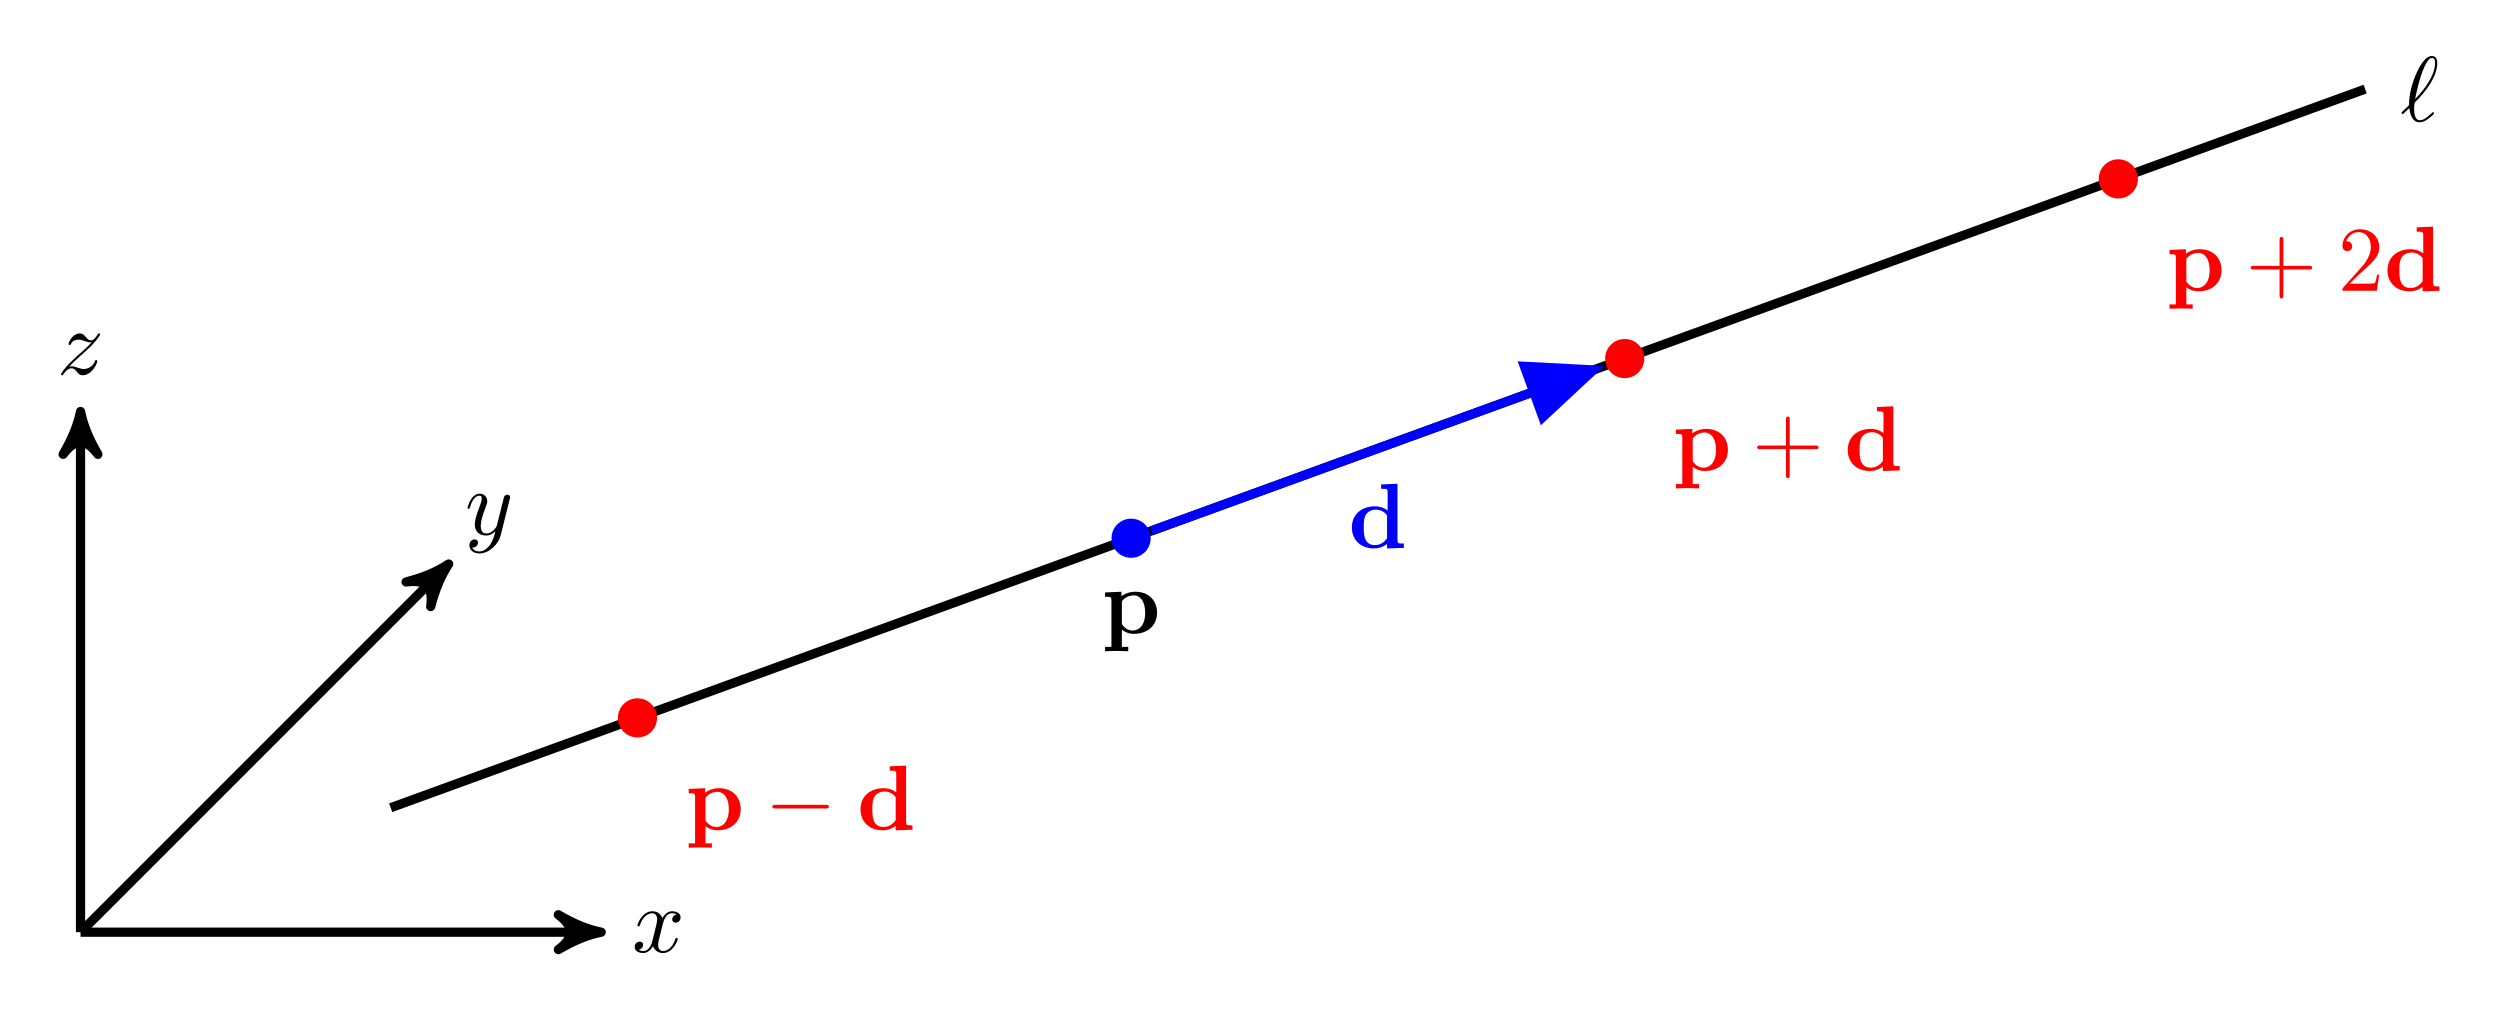
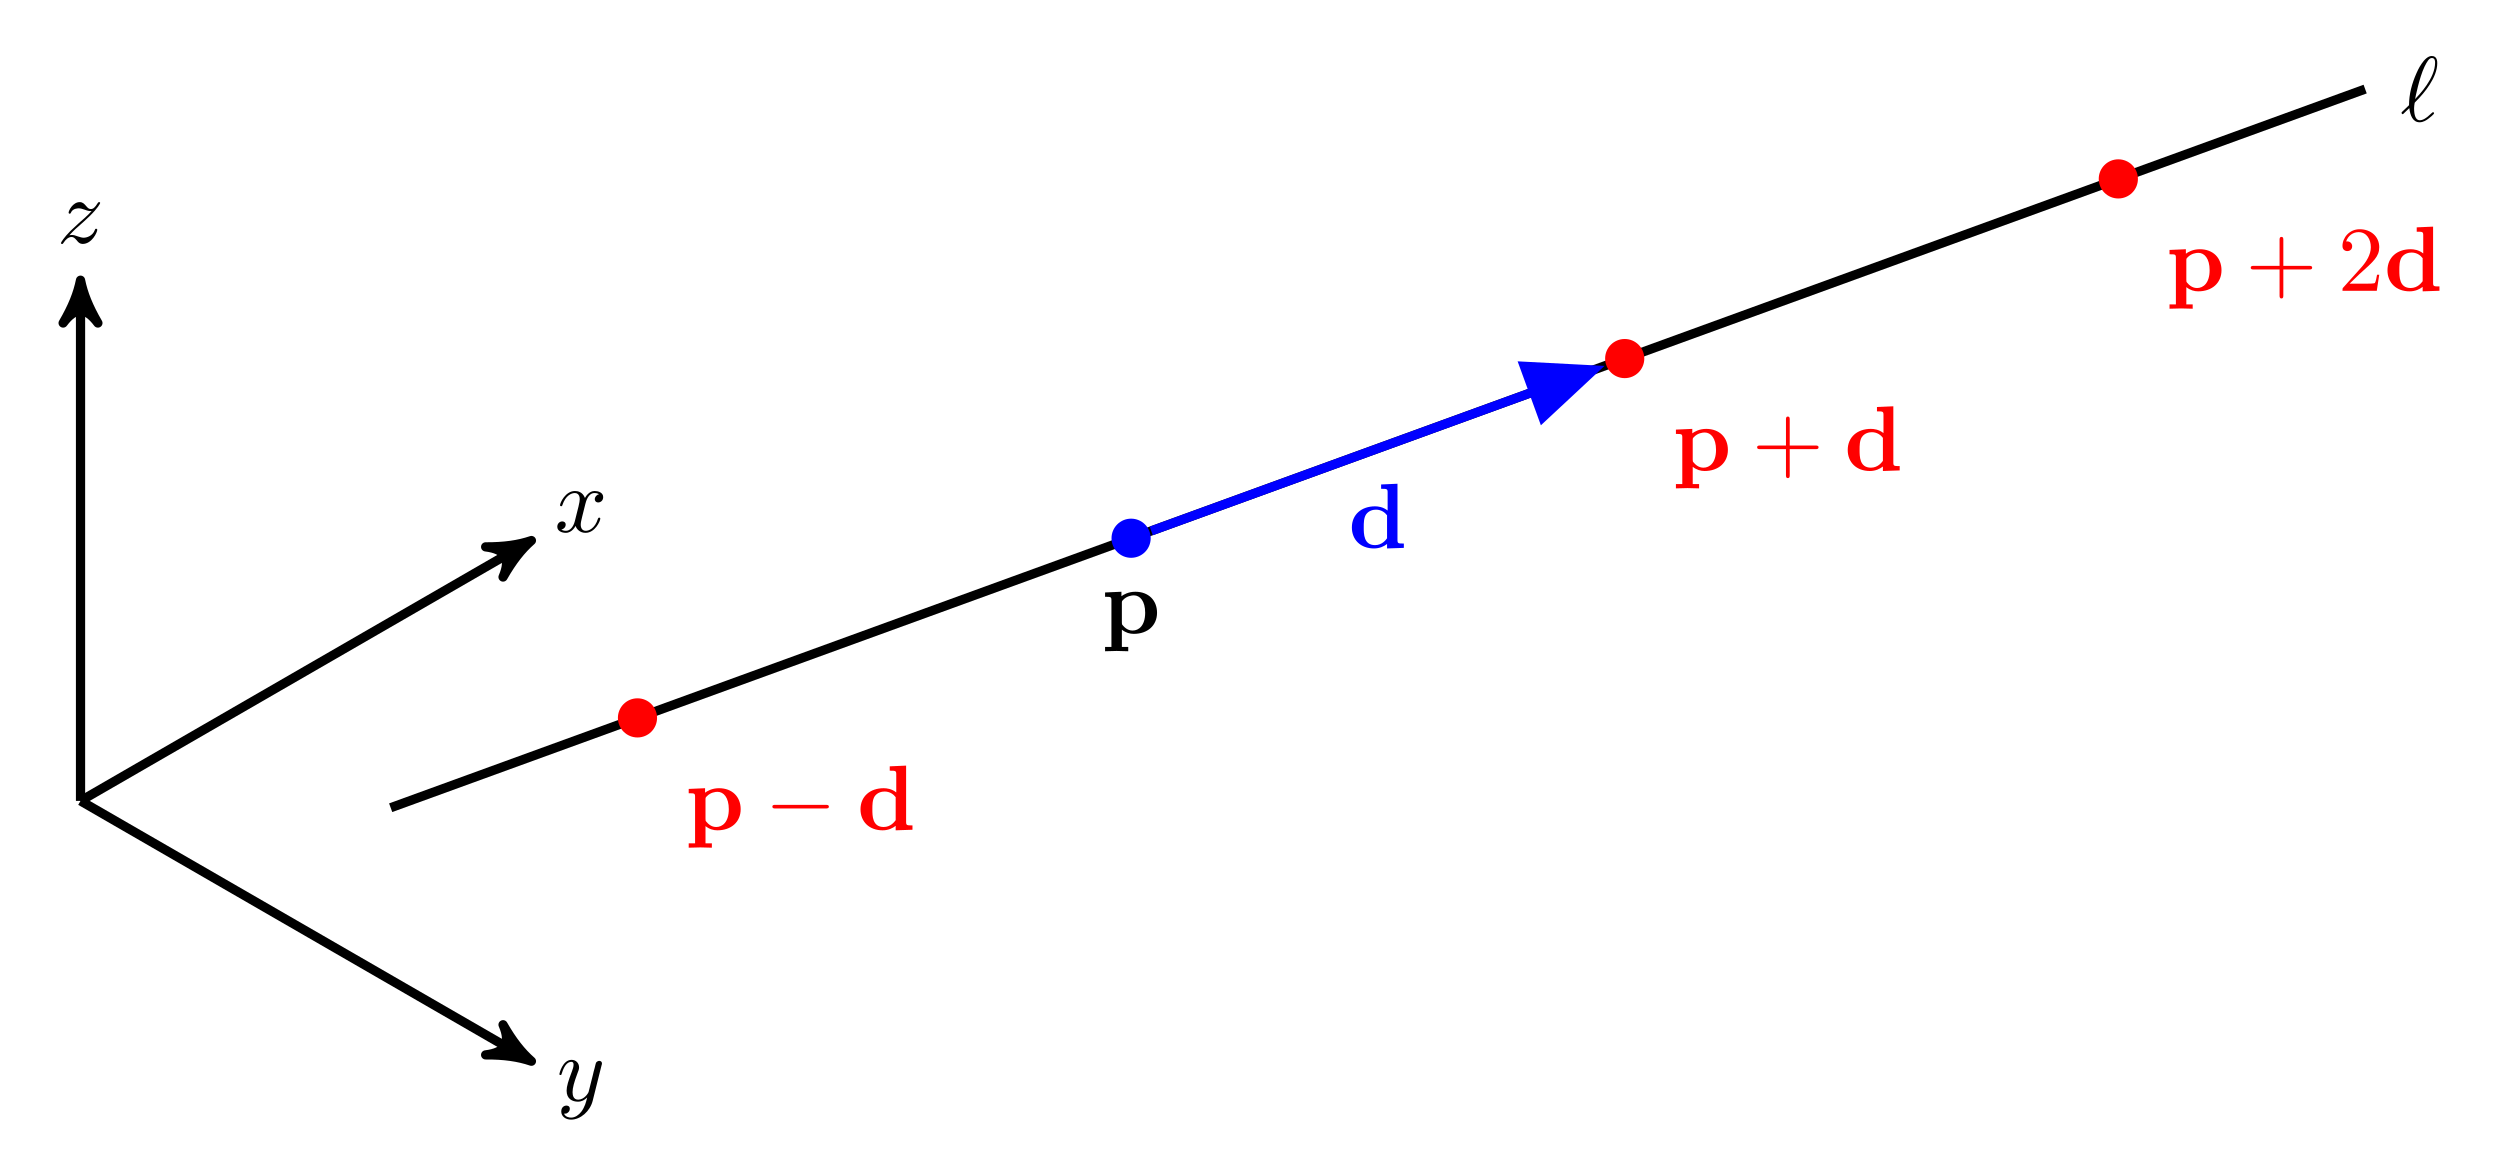
- <svg xmlns="http://www.w3.org/2000/svg" xmlns:xlink="http://www.w3.org/1999/xlink" width="269.82" height="108.908" viewBox="0 0 269.82 108.908">
+ <svg xmlns="http://www.w3.org/2000/svg" xmlns:xlink="http://www.w3.org/1999/xlink" width="269.82" height="126.885" viewBox="0 0 269.82 126.885">
  <defs>
    <g>
      <g id="glyph-0-0">
        <path d="M 3.328 -3.016 C 3.391 -3.266 3.625 -4.188 4.312 -4.188 C 4.359 -4.188 4.609 -4.188 4.812 -4.062 C 4.531 -4 4.344 -3.766 4.344 -3.516 C 4.344 -3.359 4.453 -3.172 4.719 -3.172 C 4.938 -3.172 5.25 -3.344 5.25 -3.75 C 5.25 -4.266 4.672 -4.406 4.328 -4.406 C 3.75 -4.406 3.406 -3.875 3.281 -3.656 C 3.031 -4.312 2.5 -4.406 2.203 -4.406 C 1.172 -4.406 0.594 -3.125 0.594 -2.875 C 0.594 -2.766 0.703 -2.766 0.719 -2.766 C 0.797 -2.766 0.828 -2.797 0.844 -2.875 C 1.188 -3.938 1.844 -4.188 2.188 -4.188 C 2.375 -4.188 2.719 -4.094 2.719 -3.516 C 2.719 -3.203 2.547 -2.547 2.188 -1.141 C 2.031 -0.531 1.672 -0.109 1.234 -0.109 C 1.172 -0.109 0.953 -0.109 0.734 -0.234 C 0.984 -0.297 1.203 -0.5 1.203 -0.781 C 1.203 -1.047 0.984 -1.125 0.844 -1.125 C 0.531 -1.125 0.297 -0.875 0.297 -0.547 C 0.297 -0.094 0.781 0.109 1.219 0.109 C 1.891 0.109 2.25 -0.594 2.266 -0.641 C 2.391 -0.281 2.75 0.109 3.344 0.109 C 4.375 0.109 4.938 -1.172 4.938 -1.422 C 4.938 -1.531 4.859 -1.531 4.828 -1.531 C 4.734 -1.531 4.719 -1.484 4.688 -1.422 C 4.359 -0.344 3.688 -0.109 3.375 -0.109 C 2.984 -0.109 2.828 -0.422 2.828 -0.766 C 2.828 -0.984 2.875 -1.203 2.984 -1.641 Z M 3.328 -3.016 " />
      </g>
      <g id="glyph-0-1">
        <path d="M 4.844 -3.797 C 4.891 -3.938 4.891 -3.953 4.891 -4.031 C 4.891 -4.203 4.75 -4.297 4.594 -4.297 C 4.5 -4.297 4.344 -4.234 4.25 -4.094 C 4.234 -4.031 4.141 -3.734 4.109 -3.547 C 4.031 -3.297 3.969 -3.016 3.906 -2.75 L 3.453 -0.953 C 3.422 -0.812 2.984 -0.109 2.328 -0.109 C 1.828 -0.109 1.719 -0.547 1.719 -0.922 C 1.719 -1.375 1.891 -2 2.219 -2.875 C 2.375 -3.281 2.422 -3.391 2.422 -3.594 C 2.422 -4.031 2.109 -4.406 1.609 -4.406 C 0.656 -4.406 0.297 -2.953 0.297 -2.875 C 0.297 -2.766 0.391 -2.766 0.406 -2.766 C 0.516 -2.766 0.516 -2.797 0.562 -2.953 C 0.844 -3.891 1.234 -4.188 1.578 -4.188 C 1.656 -4.188 1.828 -4.188 1.828 -3.875 C 1.828 -3.625 1.719 -3.359 1.656 -3.172 C 1.25 -2.109 1.078 -1.547 1.078 -1.078 C 1.078 -0.188 1.703 0.109 2.297 0.109 C 2.688 0.109 3.016 -0.062 3.297 -0.344 C 3.172 0.172 3.047 0.672 2.656 1.203 C 2.391 1.531 2.016 1.828 1.562 1.828 C 1.422 1.828 0.969 1.797 0.797 1.406 C 0.953 1.406 1.094 1.406 1.219 1.281 C 1.328 1.203 1.422 1.062 1.422 0.875 C 1.422 0.562 1.156 0.531 1.062 0.531 C 0.828 0.531 0.5 0.688 0.5 1.172 C 0.5 1.672 0.938 2.047 1.562 2.047 C 2.578 2.047 3.609 1.141 3.891 0.016 Z M 4.844 -3.797 " />
      </g>
      <g id="glyph-0-2">
        <path d="M 1.328 -0.828 C 1.859 -1.406 2.156 -1.656 2.516 -1.969 C 2.516 -1.969 3.125 -2.5 3.484 -2.859 C 4.438 -3.781 4.656 -4.266 4.656 -4.312 C 4.656 -4.406 4.562 -4.406 4.547 -4.406 C 4.469 -4.406 4.453 -4.391 4.391 -4.297 C 4.094 -3.812 3.891 -3.656 3.656 -3.656 C 3.406 -3.656 3.297 -3.812 3.141 -3.984 C 2.953 -4.203 2.781 -4.406 2.453 -4.406 C 1.703 -4.406 1.25 -3.484 1.25 -3.266 C 1.25 -3.219 1.281 -3.156 1.359 -3.156 C 1.453 -3.156 1.469 -3.203 1.5 -3.266 C 1.688 -3.734 2.266 -3.734 2.344 -3.734 C 2.547 -3.734 2.734 -3.672 2.969 -3.594 C 3.375 -3.438 3.484 -3.438 3.734 -3.438 C 3.375 -3.016 2.547 -2.297 2.359 -2.141 L 1.453 -1.297 C 0.781 -0.625 0.422 -0.062 0.422 0.016 C 0.422 0.109 0.531 0.109 0.547 0.109 C 0.625 0.109 0.641 0.094 0.703 -0.016 C 0.938 -0.375 1.234 -0.641 1.562 -0.641 C 1.781 -0.641 1.891 -0.547 2.141 -0.266 C 2.297 -0.047 2.484 0.109 2.766 0.109 C 3.766 0.109 4.344 -1.156 4.344 -1.422 C 4.344 -1.469 4.297 -1.531 4.219 -1.531 C 4.125 -1.531 4.109 -1.469 4.078 -1.391 C 3.844 -0.75 3.203 -0.562 2.875 -0.562 C 2.688 -0.562 2.5 -0.625 2.297 -0.688 C 1.953 -0.812 1.797 -0.859 1.594 -0.859 C 1.578 -0.859 1.422 -0.859 1.328 -0.828 Z M 1.328 -0.828 " />
      </g>
      <g id="glyph-0-3">
        <path d="M 0.156 -0.984 C 0.141 -0.953 0.109 -0.922 0.109 -0.891 C 0.109 -0.844 0.172 -0.75 0.234 -0.75 C 0.281 -0.75 0.312 -0.781 0.594 -1.062 C 0.672 -1.141 0.875 -1.328 0.953 -1.406 C 1.047 -0.625 1.328 0.125 2.062 0.125 C 2.469 0.125 2.812 -0.109 3.016 -0.266 C 3.156 -0.359 3.625 -0.75 3.625 -0.844 C 3.625 -0.875 3.594 -0.969 3.516 -0.969 C 3.484 -0.969 3.469 -0.953 3.375 -0.875 C 2.734 -0.25 2.375 -0.094 2.078 -0.094 C 1.641 -0.094 1.469 -0.625 1.469 -1.391 C 1.469 -1.453 1.5 -1.906 1.531 -1.969 C 1.547 -2 1.547 -2.016 1.75 -2.219 C 2.547 -3.016 3.969 -4.703 3.969 -6.25 C 3.969 -6.422 3.969 -7.031 3.375 -7.031 C 2.547 -7.031 1.812 -5.391 1.719 -5.156 C 1.234 -4.062 0.922 -2.906 0.922 -1.719 Z M 1.578 -2.375 C 1.594 -2.5 2.031 -4.703 2.594 -5.875 C 2.859 -6.406 3.078 -6.812 3.391 -6.812 C 3.734 -6.812 3.734 -6.453 3.734 -6.297 C 3.734 -4.625 2.047 -2.875 1.578 -2.375 Z M 1.578 -2.375 " />
      </g>
      <g id="glyph-1-0">
        <path d="M 2.188 -3.281 C 2.188 -3.469 2.203 -3.484 2.344 -3.625 C 2.734 -4.031 3.266 -4.094 3.484 -4.094 C 4.141 -4.094 4.703 -3.484 4.703 -2.219 C 4.703 -0.812 4 -0.297 3.359 -0.297 C 3.219 -0.297 2.75 -0.297 2.297 -0.844 C 2.188 -0.969 2.188 -0.984 2.188 -1.172 Z M 2.188 -0.391 C 2.625 -0.047 3.062 0.062 3.469 0.062 C 4.969 0.062 5.984 -0.844 5.984 -2.219 C 5.984 -3.547 5.078 -4.484 3.641 -4.484 C 2.891 -4.484 2.359 -4.172 2.141 -4 L 2.141 -4.484 L 0.375 -4.406 L 0.375 -3.938 C 0.984 -3.938 1.062 -3.938 1.062 -3.562 L 1.062 1.469 L 0.375 1.469 L 0.375 1.938 C 0.641 1.922 1.25 1.906 1.625 1.906 C 2.016 1.906 2.609 1.922 2.875 1.938 L 2.875 1.469 L 2.188 1.469 Z M 2.188 -0.391 " />
      </g>
      <g id="glyph-1-1">
        <path d="M 4.172 -0.422 L 4.172 0.062 L 5.984 0 L 5.984 -0.469 C 5.375 -0.469 5.297 -0.469 5.297 -0.859 L 5.297 -6.922 L 3.531 -6.844 L 3.531 -6.375 C 4.156 -6.375 4.234 -6.375 4.234 -5.984 L 4.234 -4.031 C 3.734 -4.422 3.203 -4.484 2.875 -4.484 C 1.422 -4.484 0.375 -3.609 0.375 -2.203 C 0.375 -0.891 1.297 0.062 2.766 0.062 C 3.375 0.062 3.859 -0.172 4.172 -0.422 Z M 4.172 -3.516 L 4.172 -1.031 C 4.031 -0.844 3.625 -0.297 2.875 -0.297 C 1.656 -0.297 1.656 -1.5 1.656 -2.203 C 1.656 -2.688 1.656 -3.219 1.906 -3.609 C 2.203 -4.031 2.672 -4.125 2.984 -4.125 C 3.547 -4.125 3.953 -3.812 4.172 -3.516 Z M 4.172 -3.516 " />
      </g>
      <g id="glyph-2-0">
        <path d="M 4.078 -2.297 L 6.859 -2.297 C 7 -2.297 7.188 -2.297 7.188 -2.5 C 7.188 -2.688 7 -2.688 6.859 -2.688 L 4.078 -2.688 L 4.078 -5.484 C 4.078 -5.625 4.078 -5.812 3.875 -5.812 C 3.672 -5.812 3.672 -5.625 3.672 -5.484 L 3.672 -2.688 L 0.891 -2.688 C 0.75 -2.688 0.562 -2.688 0.562 -2.5 C 0.562 -2.297 0.75 -2.297 0.891 -2.297 L 3.672 -2.297 L 3.672 0.5 C 3.672 0.641 3.672 0.828 3.875 0.828 C 4.078 0.828 4.078 0.641 4.078 0.5 Z M 4.078 -2.297 " />
      </g>
      <g id="glyph-2-1">
        <path d="M 1.266 -0.766 L 2.328 -1.797 C 3.875 -3.172 4.469 -3.703 4.469 -4.703 C 4.469 -5.844 3.578 -6.641 2.359 -6.641 C 1.234 -6.641 0.5 -5.719 0.5 -4.828 C 0.5 -4.281 1 -4.281 1.031 -4.281 C 1.203 -4.281 1.547 -4.391 1.547 -4.812 C 1.547 -5.062 1.359 -5.328 1.016 -5.328 C 0.938 -5.328 0.922 -5.328 0.891 -5.312 C 1.109 -5.969 1.656 -6.328 2.234 -6.328 C 3.141 -6.328 3.562 -5.516 3.562 -4.703 C 3.562 -3.906 3.078 -3.125 2.516 -2.5 L 0.609 -0.375 C 0.5 -0.266 0.5 -0.234 0.5 0 L 4.203 0 L 4.469 -1.734 L 4.234 -1.734 C 4.172 -1.438 4.109 -1 4 -0.844 C 3.938 -0.766 3.281 -0.766 3.062 -0.766 Z M 1.266 -0.766 " />
      </g>
      <g id="glyph-3-0">
        <path d="M 6.562 -2.297 C 6.734 -2.297 6.922 -2.297 6.922 -2.5 C 6.922 -2.688 6.734 -2.688 6.562 -2.688 L 1.172 -2.688 C 1 -2.688 0.828 -2.688 0.828 -2.5 C 0.828 -2.297 1 -2.297 1.172 -2.297 Z M 6.562 -2.297 " />
      </g>
    </g>
    <clipPath id="clip-0">
-       <path clip-rule="nonzero" d="M 0 47 L 62 47 L 62 108.906 L 0 108.906 Z M 0 47 " />
+       <path clip-rule="nonzero" d="M 0 72 L 71 72 L 71 126.887 L 0 126.887 Z M 0 72 " />
    </clipPath>
    <clipPath id="clip-1">
      <path clip-rule="nonzero" d="M 28 0 L 269.82 0 L 269.82 102 L 28 102 Z M 28 0 " />
    </clipPath>
  </defs>
-   <path fill="none" stroke-width="0.996" stroke-linecap="butt" stroke-linejoin="miter" stroke="rgb(0%, 0%, 0%)" stroke-opacity="1" stroke-miterlimit="10" d="M 0.001 -0 L 55.04 -0 " transform="matrix(1, 0, 0, -1, 8.69, 100.609)" />
-   <path fill-rule="nonzero" fill="rgb(0%, 0%, 0%)" fill-opacity="1" stroke-width="0.996" stroke-linecap="butt" stroke-linejoin="round" stroke="rgb(0%, 0%, 0%)" stroke-opacity="1" stroke-miterlimit="10" d="M 1.157 -0 C -0.288 0.289 -1.734 0.867 -3.468 1.879 C -1.734 0.578 -1.734 -0.579 -3.468 -1.879 C -1.734 -0.868 -0.288 -0.289 1.157 -0 Z M 1.157 -0 " transform="matrix(1, 0, 0, -1, 63.7298, 100.609)" />
+   <path fill="none" stroke-width="0.996" stroke-linecap="butt" stroke-linejoin="miter" stroke="rgb(0%, 0%, 0%)" stroke-opacity="1" stroke-miterlimit="10" d="M 0.001 -0.001 L 47.665 27.519 " transform="matrix(1, 0, 0, -1, 8.69, 86.437)" />
+   <path fill-rule="nonzero" fill="rgb(0%, 0%, 0%)" fill-opacity="1" stroke-width="0.996" stroke-linecap="butt" stroke-linejoin="round" stroke="rgb(0%, 0%, 0%)" stroke-opacity="1" stroke-miterlimit="10" d="M 1.154 0 C -0.29 0.288 -1.732 0.868 -3.467 1.879 C -1.734 0.576 -1.733 -0.579 -3.467 -1.879 C -1.733 -0.868 -0.29 -0.289 1.154 0 Z M 1.154 0 " transform="matrix(0.86601, -0.49998, -0.49998, -0.86601, 56.356, 58.91707)" />
  <g fill="rgb(0%, 0%, 0%)" fill-opacity="1">
-     <use xlink:href="#glyph-0-0" x="68.205" y="102.754" />
+     <use xlink:href="#glyph-0-0" x="59.85" y="57.4" />
  </g>
  <g clip-path="url(#clip-0)">
-     <path fill="none" stroke-width="0.996" stroke-linecap="butt" stroke-linejoin="miter" stroke="rgb(0%, 0%, 0%)" stroke-opacity="1" stroke-miterlimit="10" d="M 0.001 -0 L 38.919 38.918 " transform="matrix(1, 0, 0, -1, 8.69, 100.609)" />
+     <path fill="none" stroke-width="0.996" stroke-linecap="butt" stroke-linejoin="miter" stroke="rgb(0%, 0%, 0%)" stroke-opacity="1" stroke-miterlimit="10" d="M 0.001 -0.001 L 47.665 -27.52 " transform="matrix(1, 0, 0, -1, 8.69, 86.437)" />
  </g>
-   <path fill-rule="nonzero" fill="rgb(0%, 0%, 0%)" fill-opacity="1" stroke-width="0.996" stroke-linecap="butt" stroke-linejoin="round" stroke="rgb(0%, 0%, 0%)" stroke-opacity="1" stroke-miterlimit="10" d="M 1.157 0.002 C -0.291 0.289 -1.735 0.866 -3.467 1.88 C -1.733 0.576 -1.733 -0.579 -3.467 -1.877 C -1.733 -0.866 -0.288 -0.289 1.157 0.002 Z M 1.157 0.002 " transform="matrix(0.7071, -0.7071, -0.7071, -0.7071, 47.60905, 61.68995)" />
+   <path fill-rule="nonzero" fill="rgb(0%, 0%, 0%)" fill-opacity="1" stroke-width="0.996" stroke-linecap="butt" stroke-linejoin="round" stroke="rgb(0%, 0%, 0%)" stroke-opacity="1" stroke-miterlimit="10" d="M 1.155 -0.001 C -0.289 0.289 -1.733 0.867 -3.466 1.878 C -1.733 0.578 -1.733 -0.577 -3.467 -1.88 C -1.734 -0.866 -0.289 -0.289 1.155 -0.001 Z M 1.155 -0.001 " transform="matrix(0.86601, 0.49998, 0.49998, -0.86601, 56.356, 113.9569)" />
  <g fill="rgb(0%, 0%, 0%)" fill-opacity="1">
-     <use xlink:href="#glyph-0-1" x="50.166" y="57.688" />
+     <use xlink:href="#glyph-0-1" x="60.076" y="118.793" />
  </g>
-   <path fill="none" stroke-width="0.996" stroke-linecap="butt" stroke-linejoin="miter" stroke="rgb(0%, 0%, 0%)" stroke-opacity="1" stroke-miterlimit="10" d="M 0.001 -0 L 0.001 55.039 " transform="matrix(1, 0, 0, -1, 8.69, 100.609)" />
-   <path fill-rule="nonzero" fill="rgb(0%, 0%, 0%)" fill-opacity="1" stroke-width="0.996" stroke-linecap="butt" stroke-linejoin="round" stroke="rgb(0%, 0%, 0%)" stroke-opacity="1" stroke-miterlimit="10" d="M 1.155 -0.001 C -0.29 0.288 -1.732 0.866 -3.466 1.877 C -1.732 0.577 -1.732 -0.58 -3.466 -1.876 C -1.732 -0.869 -0.29 -0.29 1.155 -0.001 Z M 1.155 -0.001 " transform="matrix(0, -1, -1, 0, 8.69, 45.5692)" />
+   <path fill="none" stroke-width="0.996" stroke-linecap="butt" stroke-linejoin="miter" stroke="rgb(0%, 0%, 0%)" stroke-opacity="1" stroke-miterlimit="10" d="M 0.001 -0.001 L 0.001 55.039 " transform="matrix(1, 0, 0, -1, 8.69, 86.437)" />
+   <path fill-rule="nonzero" fill="rgb(0%, 0%, 0%)" fill-opacity="1" stroke-width="0.996" stroke-linecap="butt" stroke-linejoin="round" stroke="rgb(0%, 0%, 0%)" stroke-opacity="1" stroke-miterlimit="10" d="M 1.155 -0.001 C -0.29 0.288 -1.732 0.866 -3.466 1.877 C -1.732 0.577 -1.732 -0.58 -3.466 -1.876 C -1.732 -0.869 -0.29 -0.29 1.155 -0.001 Z M 1.155 -0.001 " transform="matrix(0, -1, -1, 0, 8.69, 31.3972)" />
  <g fill="rgb(0%, 0%, 0%)" fill-opacity="1">
-     <use xlink:href="#glyph-0-2" x="6.154" y="40.392" />
+     <use xlink:href="#glyph-0-2" x="6.154" y="26.219" />
  </g>
  <g clip-path="url(#clip-1)">
-     <path fill="none" stroke-width="0.996" stroke-linecap="butt" stroke-linejoin="miter" stroke="rgb(0%, 0%, 0%)" stroke-opacity="1" stroke-miterlimit="10" d="M 33.474 13.433 L 246.576 90.996 " transform="matrix(1, 0, 0, -1, 8.69, 100.609)" />
+     <path fill="none" stroke-width="0.996" stroke-linecap="butt" stroke-linejoin="miter" stroke="rgb(0%, 0%, 0%)" stroke-opacity="1" stroke-miterlimit="10" d="M 33.474 -0.739 L 246.576 76.824 " transform="matrix(1, 0, 0, -1, 8.69, 86.437)" />
  </g>
  <g fill="rgb(0%, 0%, 0%)" fill-opacity="1">
-     <use xlink:href="#glyph-0-3" x="259.079" y="13.072" />
+     <use xlink:href="#glyph-0-3" x="259.079" y="13.073" />
  </g>
  <path fill-rule="nonzero" fill="rgb(0%, 0%, 100%)" fill-opacity="1" d="M 124.191 58.09 C 124.191 56.922 123.246 55.977 122.078 55.977 C 120.91 55.977 119.965 56.922 119.965 58.09 C 119.965 59.258 120.91 60.203 122.078 60.203 C 123.246 60.203 124.191 59.258 124.191 58.09 Z M 124.191 58.09 " />
  <g fill="rgb(0%, 0%, 0%)" fill-opacity="1">
-     <use xlink:href="#glyph-1-0" x="118.893" y="68.349" />
+     <use xlink:href="#glyph-1-0" x="118.893" y="68.35" />
  </g>
  <path fill-rule="nonzero" fill="rgb(100%, 0%, 0%)" fill-opacity="1" d="M 177.465 38.699 C 177.465 37.531 176.52 36.586 175.352 36.586 C 174.184 36.586 173.238 37.531 173.238 38.699 C 173.238 39.867 174.184 40.812 175.352 40.812 C 176.52 40.812 177.465 39.867 177.465 38.699 Z M 177.465 38.699 " />
  <g fill="rgb(100%, 0%, 0%)" fill-opacity="1">
    <use xlink:href="#glyph-1-0" x="180.504" y="50.772" />
  </g>
  <g fill="rgb(100%, 0%, 0%)" fill-opacity="1">
    <use xlink:href="#glyph-2-0" x="189.083" y="50.772" />
  </g>
  <g fill="rgb(100%, 0%, 0%)" fill-opacity="1">
    <use xlink:href="#glyph-1-1" x="199.046" y="50.772" />
  </g>
  <path fill-rule="nonzero" fill="rgb(100%, 0%, 0%)" fill-opacity="1" d="M 230.742 19.309 C 230.742 18.141 229.793 17.195 228.625 17.195 C 227.461 17.195 226.512 18.141 226.512 19.309 C 226.512 20.477 227.461 21.422 228.625 21.422 C 229.793 21.422 230.742 20.477 230.742 19.309 Z M 230.742 19.309 " />
  <g fill="rgb(100%, 0%, 0%)" fill-opacity="1">
-     <use xlink:href="#glyph-1-0" x="233.778" y="31.381" />
+     <use xlink:href="#glyph-1-0" x="233.778" y="31.382" />
  </g>
  <g fill="rgb(100%, 0%, 0%)" fill-opacity="1">
-     <use xlink:href="#glyph-2-0" x="242.357" y="31.381" />
+     <use xlink:href="#glyph-2-0" x="242.357" y="31.382" />
  </g>
  <g fill="rgb(100%, 0%, 0%)" fill-opacity="1">
-     <use xlink:href="#glyph-2-1" x="252.318" y="31.381" />
+     <use xlink:href="#glyph-2-1" x="252.318" y="31.382" />
  </g>
  <g fill="rgb(100%, 0%, 0%)" fill-opacity="1">
-     <use xlink:href="#glyph-1-1" x="257.301" y="31.381" />
+     <use xlink:href="#glyph-1-1" x="257.301" y="31.382" />
  </g>
  <path fill-rule="nonzero" fill="rgb(100%, 0%, 0%)" fill-opacity="1" d="M 70.914 77.48 C 70.914 76.312 69.969 75.367 68.801 75.367 C 67.637 75.367 66.688 76.312 66.688 77.48 C 66.688 78.648 67.637 79.594 68.801 79.594 C 69.969 79.594 70.914 78.648 70.914 77.48 Z M 70.914 77.48 " />
  <g fill="rgb(100%, 0%, 0%)" fill-opacity="1">
-     <use xlink:href="#glyph-1-0" x="73.956" y="89.552" />
+     <use xlink:href="#glyph-1-0" x="73.956" y="89.553" />
  </g>
  <g fill="rgb(100%, 0%, 0%)" fill-opacity="1">
-     <use xlink:href="#glyph-3-0" x="82.535" y="89.552" />
+     <use xlink:href="#glyph-3-0" x="82.535" y="89.553" />
  </g>
  <g fill="rgb(100%, 0%, 0%)" fill-opacity="1">
-     <use xlink:href="#glyph-1-1" x="92.497" y="89.552" />
+     <use xlink:href="#glyph-1-1" x="92.497" y="89.553" />
  </g>
-   <path fill="none" stroke-width="0.996" stroke-linecap="butt" stroke-linejoin="miter" stroke="rgb(0%, 0%, 100%)" stroke-opacity="1" stroke-miterlimit="10" d="M 115.56 43.312 L 162.939 60.554 " transform="matrix(1, 0, 0, -1, 8.69, 100.609)" />
-   <path fill-rule="nonzero" fill="rgb(0%, 0%, 100%)" fill-opacity="1" stroke-width="0.996" stroke-linecap="butt" stroke-linejoin="miter" stroke="rgb(0%, 0%, 100%)" stroke-opacity="1" stroke-miterlimit="10" d="M -6.504 2.918 L 0.373 -0 L -6.504 -2.918 Z M -6.504 2.918 " transform="matrix(0.93968, -0.34201, -0.34201, -0.93968, 171.6295, 40.05303)" />
+   <path fill="none" stroke-width="0.996" stroke-linecap="butt" stroke-linejoin="miter" stroke="rgb(0%, 0%, 100%)" stroke-opacity="1" stroke-miterlimit="10" d="M 115.56 29.136 L 162.939 46.382 " transform="matrix(1, 0, 0, -1, 8.69, 86.437)" />
+   <path fill-rule="nonzero" fill="rgb(0%, 0%, 100%)" fill-opacity="1" stroke-width="0.996" stroke-linecap="butt" stroke-linejoin="miter" stroke="rgb(0%, 0%, 100%)" stroke-opacity="1" stroke-miterlimit="10" d="M -6.504 2.92 L 0.374 0.001 L -6.505 -2.92 Z M -6.504 2.92 " transform="matrix(0.93968, -0.34201, -0.34201, -0.93968, 171.6295, 40.05443)" />
  <g fill="rgb(0%, 0%, 100%)" fill-opacity="1">
-     <use xlink:href="#glyph-1-1" x="145.53" y="59.13" />
+     <use xlink:href="#glyph-1-1" x="145.53" y="59.131" />
  </g>
</svg>
